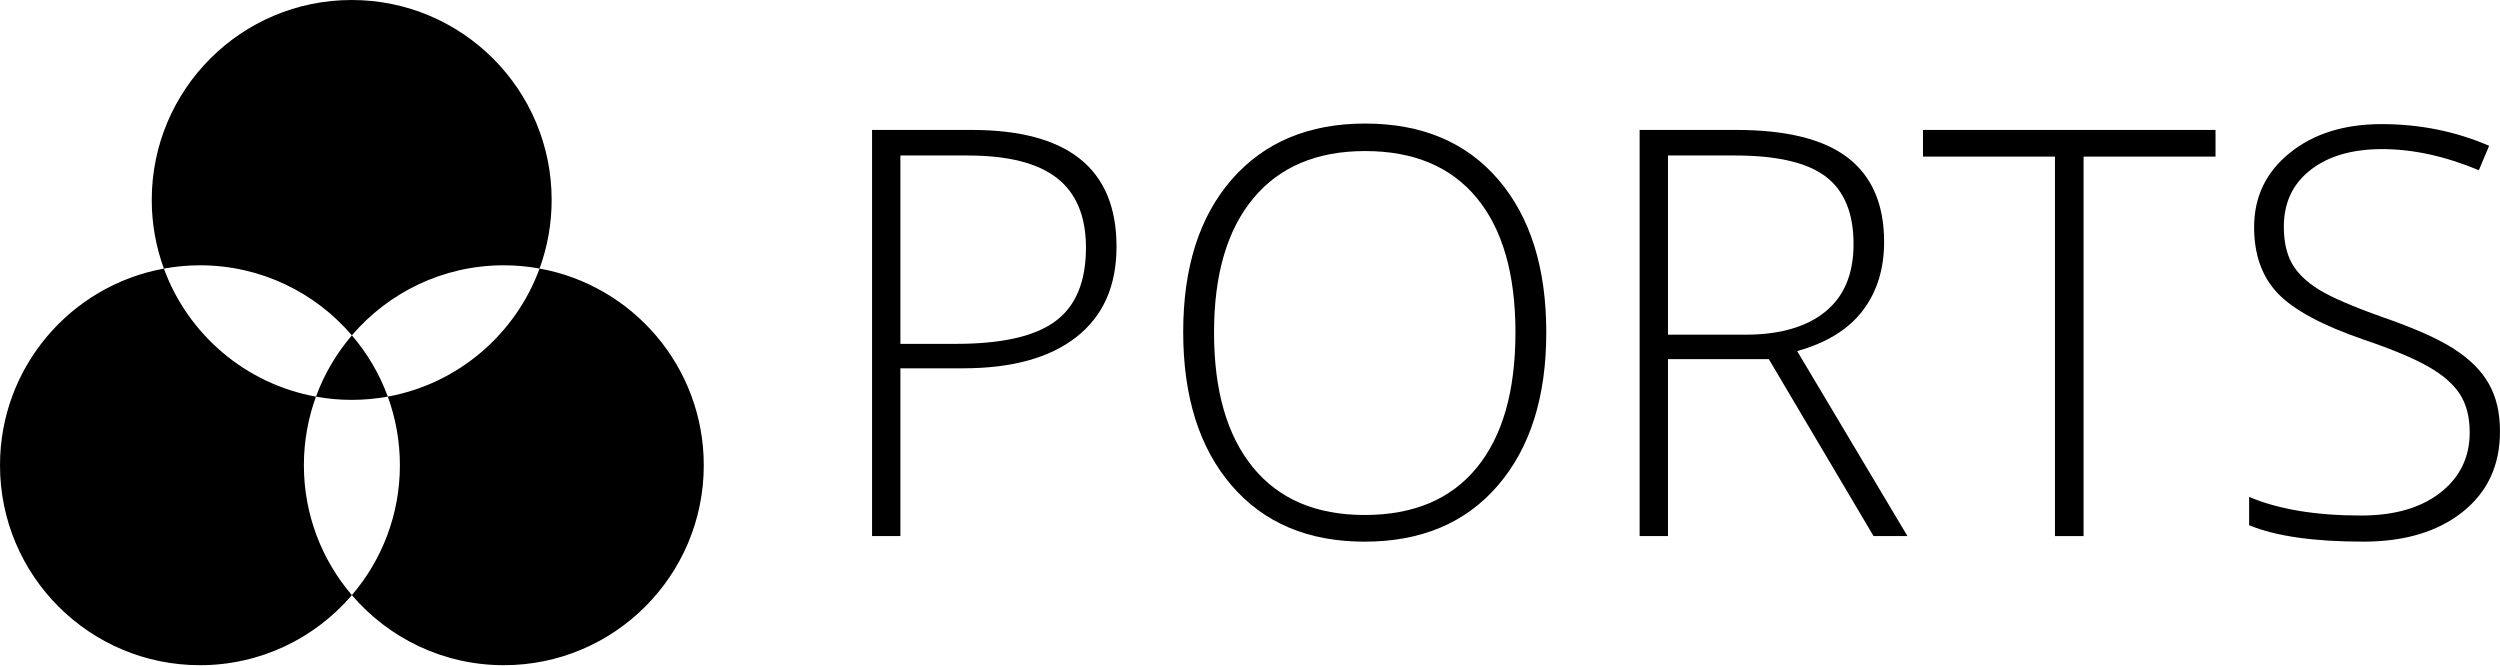
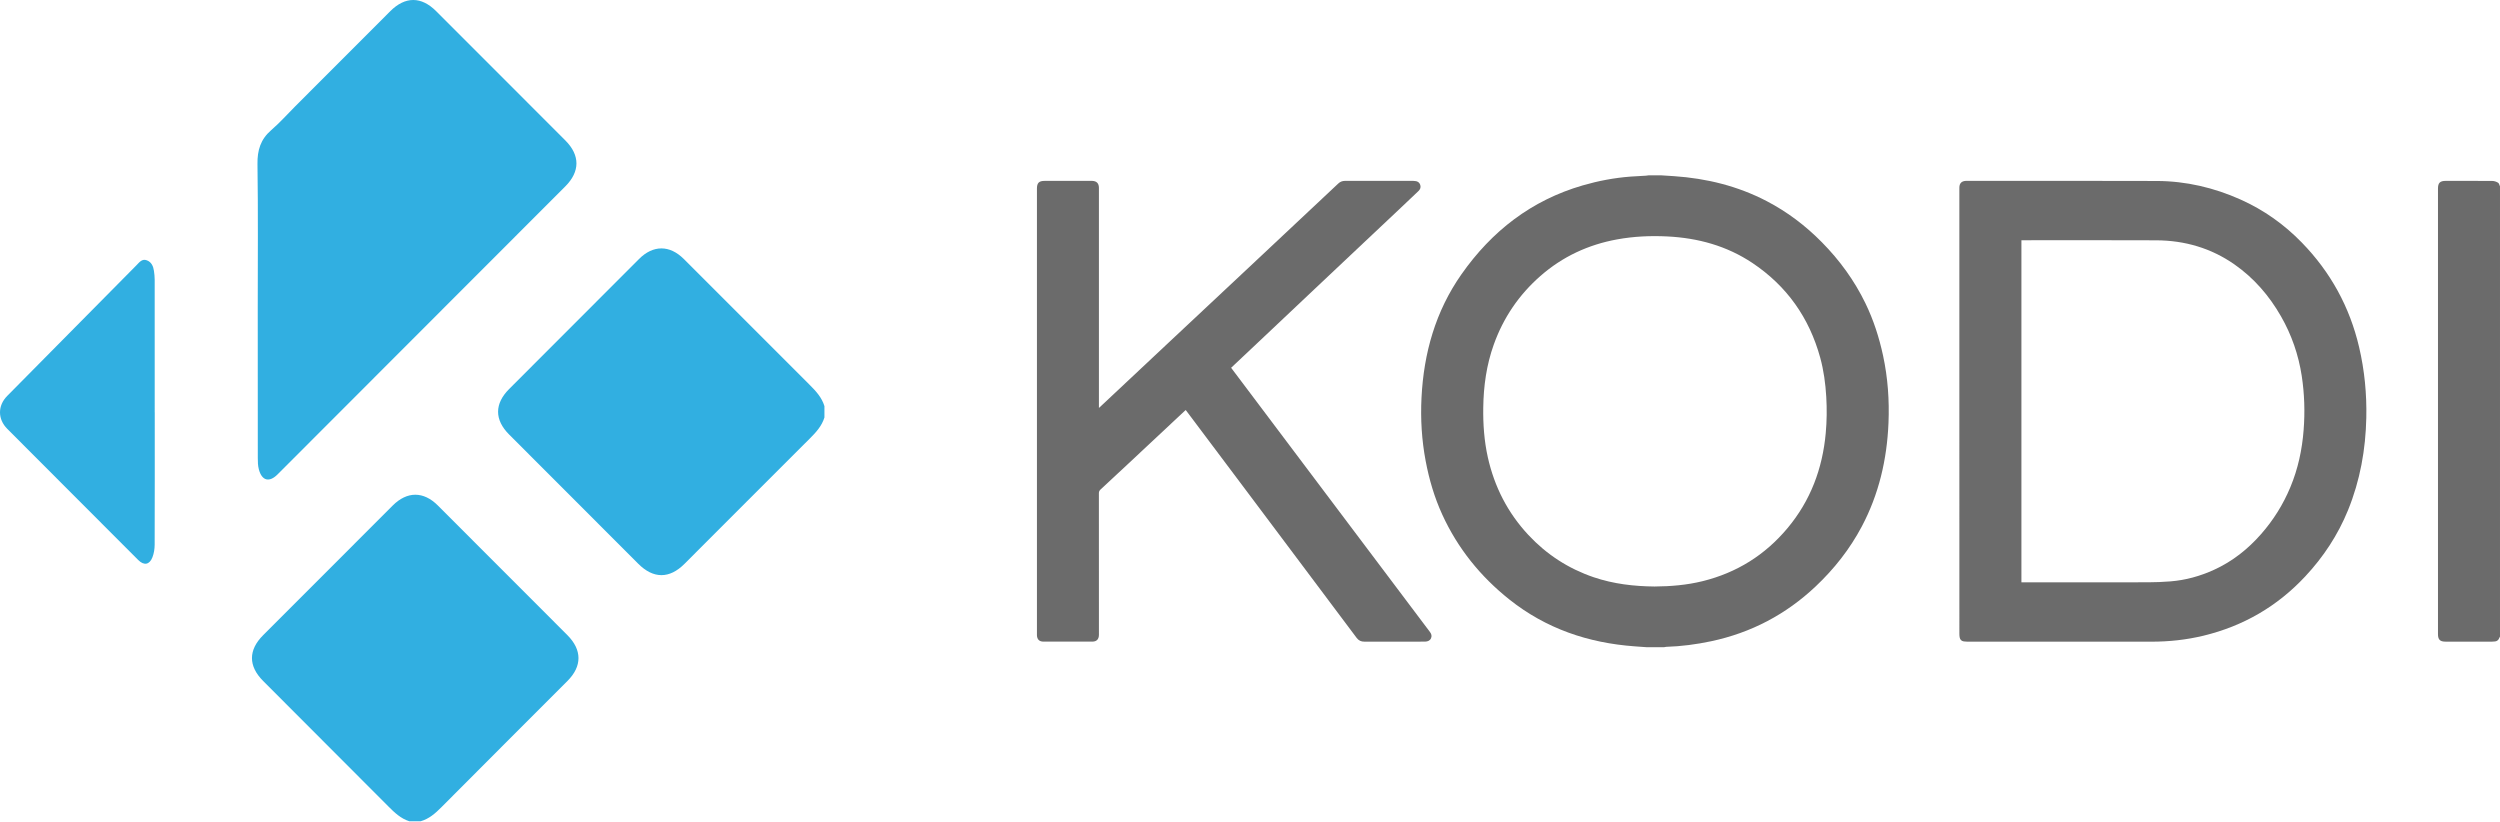
- <svg xmlns="http://www.w3.org/2000/svg" version="1.1" id="Ebene_1" x="0px" y="0px" width="566.929px" height="150.848px" viewBox="0 0 566.929 150.848" enable-background="new 0 0 566.929 150.848" xml:space="preserve">
-   <g>
-     <g>
-       <g>
-         <path d="M79.797,76.046c8.316-9.721,20.664-15.885,34.457-15.885c2.767,0,5.474,0.262,8.103,0.734     c1.774-4.851,2.742-10.091,2.742-15.557C125.098,20.299,104.794,0,79.755,0C54.712,0,34.413,20.299,34.413,45.341     c0,5.473,0.975,10.716,2.751,15.57c2.654-0.483,5.384-0.75,8.179-0.75C59.136,60.163,71.48,66.328,79.797,76.046z      M122.356,60.898c-5.442,14.897-18.476,26.131-34.415,29.042c1.774,4.854,2.744,10.099,2.744,15.563     c0,11.251-4.105,21.533-10.886,29.456c8.315,9.721,20.661,15.889,34.454,15.889c25.043,0,45.343-20.301,45.343-45.345     C159.596,83.229,143.531,64.72,122.356,60.898z M71.654,89.949c-15.973-2.884-29.035-14.128-34.49-29.036     C16.029,64.764,0,83.257,0,105.503c0,25.044,20.302,45.345,45.342,45.345c13.794,0,26.14-6.168,34.456-15.886     c-6.78-7.926-10.885-18.208-10.885-29.456C68.914,100.039,69.882,94.799,71.654,89.949z M71.654,89.949     c2.63,0.476,5.334,0.731,8.102,0.731c2.796,0,5.53-0.259,8.186-0.742c-1.875-5.135-4.659-9.819-8.144-13.895     C76.311,80.119,73.529,84.817,71.654,89.949z" />
-       </g>
+ <svg xmlns="http://www.w3.org/2000/svg" version="1.1" id="Ebene_1" x="0px" y="0px" width="239.76px" height="78.762px" viewBox="0 0 239.76 78.762" enable-background="new 0 0 239.76 78.762" xml:space="preserve">
+   <g id="g3" transform="matrix(0.4237353,0,0,0.4237353,-53.58646,-83.34826)">
+     <g id="g5">
+       <path id="path7" fill="#6B6B6B" d="M502.529,236.387c0.954,0.061,1.911,0.119,2.867,0.186    c7.333,0.506,14.344,2.226,20.894,5.629c4.678,2.433,8.827,5.58,12.528,9.334c4.019,4.076,7.343,8.645,9.845,13.8    c1.837,3.784,3.111,7.754,3.996,11.86c1.081,5.035,1.438,10.131,1.224,15.258c-0.346,8.228-2.166,16.091-6.045,23.411    c-2.706,5.107-6.234,9.587-10.431,13.551c-6.73,6.354-14.616,10.498-23.678,12.42c-3.353,0.708-6.734,1.155-10.161,1.261    c-0.154,0.007-0.309,0.051-0.463,0.078h-4.033c-0.876-0.065-1.754-0.124-2.627-0.189c-10.493-0.761-20.071-4.001-28.37-10.606    c-6.55-5.211-11.68-11.569-15.178-19.202c-1.779-3.879-2.971-7.946-3.763-12.134c-0.897-4.736-1.182-9.521-0.943-14.325    c0.507-10.117,3.171-19.563,9.041-27.935c6.87-9.792,15.851-16.758,27.446-20.125c3.535-1.026,7.138-1.71,10.809-1.991    c1.166-0.091,2.332-0.136,3.496-0.207c0.191-0.01,0.38-0.047,0.569-0.073H502.529L502.529,236.387z M500.934,329.444    c3.729-0.028,7.338-0.334,10.88-1.21c7.711-1.904,14.125-5.905,19.221-12.005c5.206-6.225,7.912-13.459,8.645-21.479    c0.253-2.743,0.281-5.494,0.12-8.247c-0.18-2.987-0.572-5.945-1.364-8.835c-2.475-9.025-7.545-16.226-15.331-21.437    c-5.826-3.893-12.344-5.675-19.295-6.02c-3.798-0.187-7.575-0.016-11.32,0.665c-6.545,1.188-12.367,3.89-17.386,8.286    c-4.865,4.265-8.384,9.443-10.56,15.535c-1.65,4.608-2.309,9.379-2.376,14.251c-0.058,3.783,0.21,7.544,1.032,11.241    c1.491,6.674,4.492,12.565,9.177,17.585c4.135,4.43,9.053,7.617,14.78,9.569C491.655,328.874,496.302,329.395,500.934,329.444" />
+       <path id="path9" fill="#6B6B6B" d="M692.285,340.773c-0.394,0.954-0.696,1.148-1.775,1.148    c-3.519,0-7.041,0.002-10.565,0c-1.24,0-1.696-0.461-1.696-1.708v-100.83c0-1.293,0.456-1.746,1.768-1.747    c3.521,0,7.043-0.012,10.562,0.02c0.436,0.003,0.908,0.175,1.281,0.404c0.224,0.141,0.29,0.537,0.426,0.822v101.891H692.285z" />
+       <path id="path11" fill="#6B6B6B" d="M405.102,279.939c1.777,2.358,3.536,4.696,5.295,7.034    c3.73,4.956,7.459,9.913,11.19,14.873c4.798,6.377,9.594,12.752,14.393,19.126c4.702,6.25,9.398,12.498,14.107,18.741    c0.35,0.459,0.5,0.926,0.251,1.461c-0.254,0.539-0.747,0.714-1.302,0.744c-0.254,0.016-0.509,0.002-0.767,0.002    c-4.337,0-8.675-0.002-13.012,0.005c-0.742,0.002-1.286-0.247-1.752-0.864c-8.179-10.933-16.377-21.855-24.573-32.779    c-4.654-6.2-9.311-12.404-13.967-18.604c-0.037-0.052-0.082-0.097-0.149-0.175c-0.565,0.527-1.126,1.05-1.685,1.568    c-3.775,3.531-7.548,7.061-11.322,10.592c-2.081,1.943-4.162,3.888-6.255,5.819c-0.27,0.247-0.38,0.495-0.38,0.864    c0.009,10.56,0.008,21.124,0.008,31.687c0,0.127,0.003,0.256,0,0.385c-0.028,0.968-0.521,1.493-1.488,1.498    c-3.698,0.014-7.393,0.009-11.091,0c-0.938-0.005-1.431-0.53-1.451-1.473c-0.002-0.108,0-0.224,0-0.334V239.476v-0.097    c0-1.273,0.46-1.739,1.724-1.739c3.377-0.001,6.754-0.001,10.131-0.001c0.224,0,0.448-0.007,0.672,0.001    c0.978,0.045,1.459,0.527,1.501,1.5c0.007,0.145,0.001,0.289,0.001,0.432v48.783v0.676c0.838-0.782,1.595-1.484,2.346-2.191    c4.458-4.182,8.912-8.367,13.373-12.547c5.848-5.48,11.7-10.959,17.549-16.44c4.903-4.597,9.801-9.197,14.7-13.795    c2.067-1.939,4.137-3.871,6.197-5.815c0.429-0.406,0.92-0.605,1.507-0.605c5.172,0.001,10.339,0,15.51,0.001    c0.88,0,1.378,0.32,1.563,0.979c0.154,0.544-0.055,0.967-0.436,1.331c-1.498,1.423-2.991,2.845-4.492,4.26    c-2.655,2.503-5.315,5.001-7.969,7.504c-3.683,3.467-7.359,6.932-11.035,10.404c-3.77,3.557-7.536,7.12-11.307,10.675    C410.178,275.167,407.659,277.531,405.102,279.939" />
+       <path id="path13" fill="#6B6B6B" d="M569.924,289.792v-50.223c0-0.146,0-0.289,0.002-0.434    c0.018-0.947,0.498-1.442,1.438-1.496c0.065-0.003,0.129-0.001,0.189-0.001c14.36,0.001,28.716-0.033,43.074,0.022    c6.603,0.023,12.92,1.507,18.949,4.203c5.243,2.345,9.85,5.615,13.851,9.729c6.522,6.696,10.853,14.595,12.98,23.708    c1.226,5.247,1.733,10.559,1.622,15.933c-0.152,7.22-1.406,14.231-4.141,20.94c-2.284,5.6-5.557,10.574-9.682,14.987    c-6.326,6.778-14.015,11.233-23.021,13.415c-3.888,0.94-7.824,1.36-11.825,1.355c-13.906-0.018-27.815-0.007-41.726-0.009    c-0.237,0-0.479-0.018-0.712-0.051c-0.516-0.083-0.834-0.392-0.926-0.903c-0.048-0.267-0.069-0.539-0.069-0.807    C569.924,323.369,569.924,306.581,569.924,289.792 M583.971,328.499h0.618c9.348,0,18.695,0.009,28.043-0.009    c1.676-0.005,3.358-0.074,5.029-0.203c3.471-0.274,6.783-1.194,9.947-2.646c4.139-1.894,7.617-4.655,10.611-8.066    c2.791-3.176,4.996-6.711,6.621-10.611c1.731-4.151,2.66-8.481,3.003-12.961c0.318-4.085,0.189-8.152-0.424-12.199    c-0.731-4.781-2.286-9.294-4.69-13.496c-2.671-4.673-6.121-8.674-10.548-11.765c-5.301-3.701-11.256-5.423-17.681-5.454    c-10.002-0.048-20.009-0.015-30.011-0.017h-0.519v77.427H583.971z" />
    </g>
-     <g>
-       <path d="M253.196,55.925c0,8.903-3.024,15.729-9.072,20.476c-6.048,4.746-14.615,7.119-25.703,7.119h-14.237v38.05h-6.426V29.466    h22.553C242.235,29.466,253.196,38.285,253.196,55.925z M204.184,77.975h12.663c10.373,0,17.87-1.711,22.49-5.135    c4.619-3.423,6.929-8.979,6.929-16.663c0-7.097-2.184-12.357-6.551-15.781c-4.369-3.422-11.13-5.134-20.286-5.134h-15.245V77.975    L204.184,77.975z" />
-       <path d="M350.654,75.392c0,14.616-3.652,26.177-10.962,34.681c-7.31,8.508-17.387,12.76-30.237,12.76    c-12.812,0-22.869-4.252-30.178-12.76c-7.308-8.504-10.961-20.104-10.961-34.807c0-14.656,3.686-26.196,11.056-34.618    c7.372-8.42,17.44-12.631,30.208-12.631c12.854,0,22.91,4.232,30.178,12.694C347.021,49.175,350.654,60.735,350.654,75.392z     M275.309,75.392c0,13.188,2.939,23.381,8.819,30.587c5.879,7.202,14.322,10.805,25.326,10.805    c11.088,0,19.562-3.567,25.42-10.711c5.855-7.14,8.787-17.363,8.787-30.681c0-13.271-2.932-23.444-8.787-30.521    c-5.858-7.077-14.291-10.615-25.295-10.615c-10.961,0-19.414,3.569-25.355,10.71C278.28,52.104,275.309,62.248,275.309,75.392z" />
-       <path d="M378.248,81.44v40.13h-6.428V29.466h21.924c11.426,0,19.868,2.11,25.33,6.331c5.459,4.221,8.188,10.574,8.188,19.057    c0,6.175-1.627,11.383-4.881,15.624c-3.256,4.243-8.196,7.288-14.836,9.137l25.01,41.956h-7.684L401.115,81.44H378.248    L378.248,81.44z M378.248,75.896h17.576c7.77,0,13.797-1.73,18.082-5.196c4.284-3.466,6.428-8.577,6.428-15.341    c0-7.014-2.103-12.115-6.299-15.309c-4.201-3.19-11.051-4.788-20.543-4.788h-15.244V75.896z" />
-       <path d="M472.494,121.57h-6.488V35.514H436.08v-6.048h66.338v6.048h-29.924V121.57L472.494,121.57z" />
-       <path d="M566.929,97.819c0,7.688-2.826,13.777-8.477,18.271c-5.648,4.493-13.154,6.74-22.521,6.74    c-11.256,0-19.887-1.24-25.893-3.72v-6.426c6.637,2.814,15.098,4.223,25.387,4.223c7.563,0,13.557-1.732,17.988-5.195    c4.43-3.467,6.645-8.014,6.645-13.643c0-3.482-0.734-6.372-2.209-8.661c-1.467-2.287-3.859-4.378-7.178-6.269    c-3.32-1.891-8.188-3.929-14.617-6.111c-9.406-3.231-15.904-6.729-19.498-10.486c-3.592-3.759-5.387-8.77-5.387-15.026    c0-6.887,2.697-12.504,8.098-16.851c5.396-4.349,12.334-6.521,20.818-6.521c8.652,0,16.777,1.639,24.381,4.913l-2.332,5.544    c-7.645-3.19-14.951-4.788-21.922-4.788c-6.803,0-12.221,1.576-16.252,4.728c-4.035,3.148-6.049,7.434-6.049,12.852    c0,3.401,0.617,6.195,1.854,8.379c1.238,2.186,3.27,4.147,6.078,5.892c2.814,1.741,7.646,3.832,14.49,6.269    c7.182,2.479,12.578,4.881,16.191,7.213c3.605,2.33,6.244,4.978,7.902,7.938C566.097,90.04,566.929,93.619,566.929,97.819z" />
+     <g id="g15">
+       <path id="path17" fill="#31AFE1" d="M313.057,291.184c-0.603,1.952-1.921,3.383-3.334,4.791    c-9.464,9.431-18.899,18.896-28.345,28.347c-3.403,3.406-7.04,3.397-10.456-0.023c-9.749-9.756-19.497-19.511-29.24-29.269    c-3.32-3.321-3.318-6.951,0.01-10.281c9.798-9.816,19.601-19.625,29.404-29.434c3.188-3.192,6.937-3.193,10.125-0.003    c9.503,9.506,18.993,19.023,28.513,28.512c1.413,1.407,2.728,2.842,3.323,4.797v2.563H313.057z" />
+       <path id="path19" fill="#31AFE1" d="M219.101,382.575c-1.944-0.618-3.352-1.964-4.753-3.372    c-9.425-9.474-18.877-18.917-28.322-28.373c-3.379-3.383-3.382-6.992-0.01-10.366c9.773-9.781,19.547-19.564,29.323-29.343    c3.251-3.254,6.974-3.266,10.206-0.03c9.775,9.779,19.549,19.564,29.321,29.345c3.357,3.365,3.366,7.048,0.024,10.389    c-9.526,9.539-19.066,19.064-28.57,28.619c-1.361,1.364-2.76,2.595-4.655,3.13H219.101L219.101,382.575z" />
+       <path id="path21" fill="#31AFE1" d="M184.799,266.464c0-10.877,0.098-21.755-0.062-32.628    c-0.045-3.147,0.705-5.605,3.11-7.683c1.931-1.671,3.646-3.599,5.457-5.414c7.166-7.173,14.329-14.344,21.497-21.515    c3.371-3.369,7.006-3.367,10.374,0.002c9.749,9.751,19.495,19.504,29.243,29.259c3.35,3.353,3.346,7.037-0.001,10.389    c-11.528,11.543-23.059,23.082-34.589,34.621c-10.182,10.195-20.362,20.387-30.545,30.576c-1.888,1.89-3.56,1.45-4.244-1.168    c-0.211-0.811-0.229-1.685-0.229-2.531C184.795,289.07,184.799,277.766,184.799,266.464" />
+       <path id="path23" fill="#31AFE1" d="M161.487,290.031c0,9.978,0.014,19.964-0.021,29.943    c-0.005,0.947-0.154,1.952-0.494,2.832c-0.666,1.733-1.916,1.947-3.224,0.641c-4.591-4.582-9.169-9.177-13.75-13.768    c-5.296-5.305-10.594-10.608-15.887-15.916c-2.191-2.199-2.2-5.245-0.018-7.454c9.749-9.858,19.499-19.716,29.252-29.573    c0.645-0.651,1.253-1.535,2.35-1.121c1.047,0.396,1.461,1.341,1.609,2.388c0.094,0.65,0.167,1.31,0.168,1.966    c0.01,10.021,0.006,20.04,0.006,30.063H161.487z" />
    </g>
  </g>
</svg>
